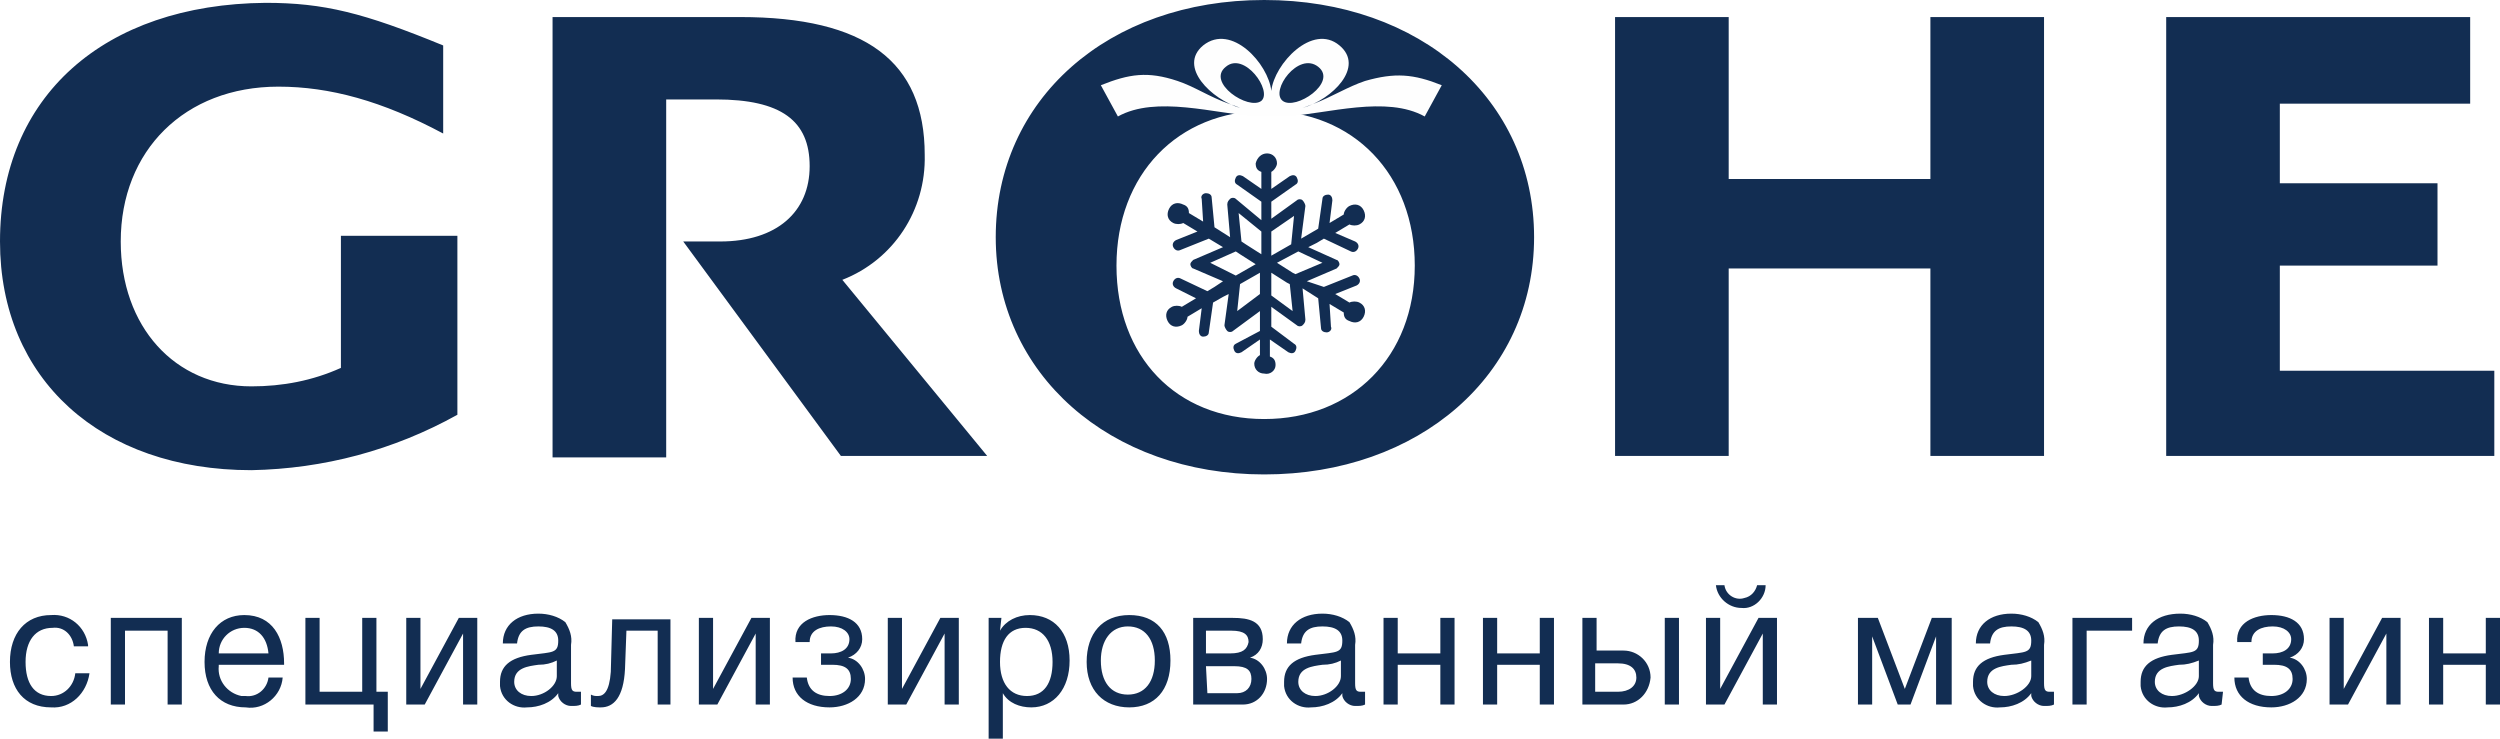
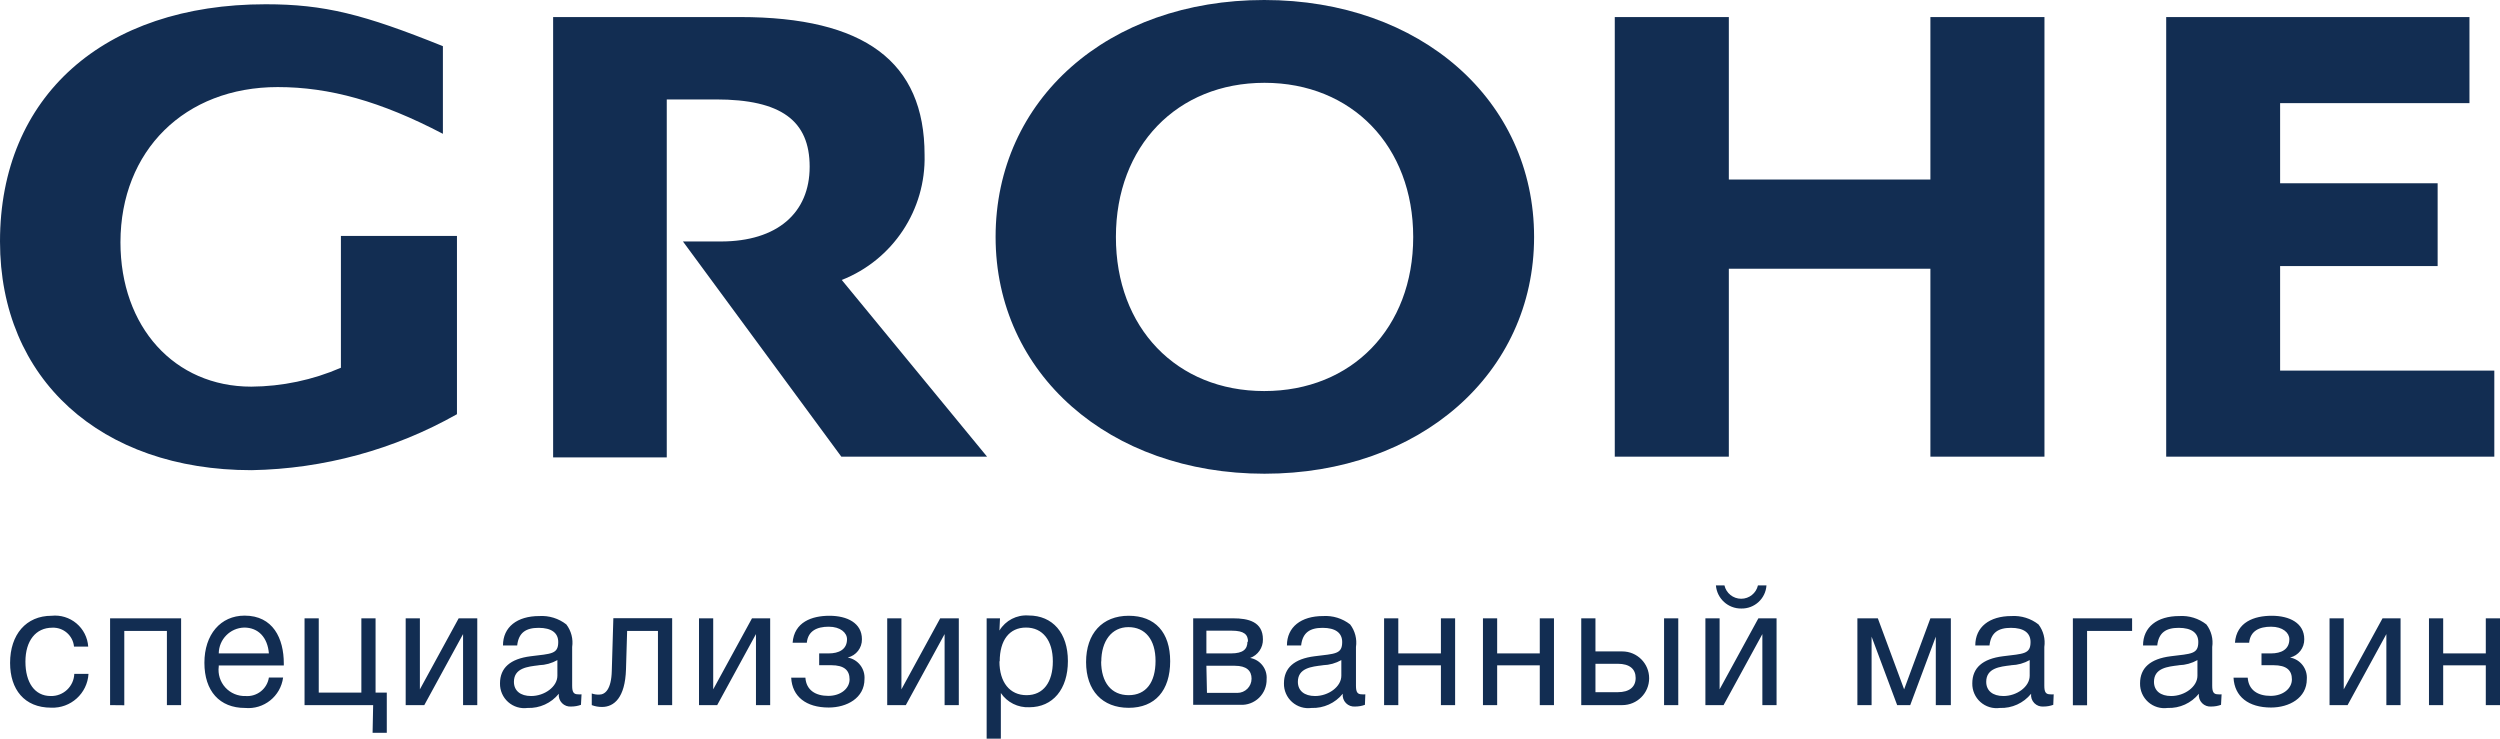
- <svg xmlns="http://www.w3.org/2000/svg" id="_1" viewBox="0 0 176 52">
-   <style>.st0{fill:#122d52}</style>
-   <path class="st0" d="M24 16.6v9.3c-2 .9-4.1 1.3-6.3 1.3-5.4 0-9.2-4.2-9.2-10.2 0-6.4 4.5-10.9 11.1-10.9 3.6 0 7.3 1 11.6 3.3V3.2C25.6.9 22.8.2 18.7.2 7.3.3 0 6.8 0 17c0 9.7 7.1 16.1 17.7 16.1 5.1-.1 10-1.4 14.5-3.9V16.6H24zM38.9 1.2v31h8V7h3.5C55 7 57 8.5 57 11.7S54.7 17 50.7 17h-2.6l11.1 15.1h10.3L59.3 19.7c3.6-1.4 5.9-4.9 5.8-8.8 0-6.6-4.2-9.7-13-9.7H38.9zm74.8 0v30.9h8V18.9h14.2v13.2h8V1.2h-8v11.4h-14.2V1.2h-8zm38.8 0v30.9h23.1v-6h-15.1v-7.4h11.1v-5.8h-11.1V7.3h13.4V1.2h-21.4zM70.1 16.7c0 9.6 8 16.7 18.9 16.7s19-7 19-16.7S100 0 89 0 70.1 7 70.1 16.7zm8.5 2c0-6.4 4.3-10.9 10.5-10.9s10.5 4.5 10.5 10.9S95.2 29.5 89 29.5s-10.4-4.4-10.4-10.8zm-75 31.1c-1.9 0-2.9-1.3-2.9-3.2 0-2 1.1-3.3 2.9-3.3 1.3-.1 2.4.8 2.6 2.1v.1h-1c-.1-.8-.7-1.4-1.5-1.3-1.2 0-1.9.9-1.9 2.4S2.4 49 3.6 49c.9 0 1.6-.7 1.7-1.6h1c-.2 1.4-1.3 2.5-2.7 2.4zm4.2-.2v-6.1h5v6.1h-1v-5.2h-3v5.2h-1zm9.5.2c-1.8 0-2.9-1.2-2.9-3.2s1.1-3.3 2.8-3.3c2 0 2.8 1.6 2.8 3.4v.1h-4.6v.1c-.1 1 .6 1.9 1.6 2.1h.3c.8.1 1.5-.5 1.6-1.3h1c-.1 1.3-1.3 2.3-2.6 2.1zm-.1-5.6c-1 0-1.8.8-1.8 1.8h3.5c-.1-1.1-.7-1.8-1.7-1.8zm9.1 5.4h-4.8v-6.1h1v5.2h3v-5.2h1v5.2h.8v2.8h-1v-1.9zm2.3 0v-6.1h1v5l2.7-5h1.3v6.1h-1v-5l-2.7 5h-1.3zm12.3 0c-.2.1-.4.1-.7.1-.4 0-.8-.3-.9-.7v-.2c-.5.7-1.4 1-2.2 1-.9.1-1.8-.5-1.9-1.5V48c0-1.1.7-1.7 2.2-1.9s1.9-.1 1.9-1c0-.7-.5-1-1.4-1s-1.4.3-1.5 1.2h-1c0-1.3 1-2.1 2.5-2.1.7 0 1.4.2 1.9.6.3.5.5 1 .4 1.6v2.7c0 .5.1.6.4.6h.3v.9zm-3-2.8c-.7.1-1.7.2-1.7 1.2 0 .6.5 1 1.2 1 .9 0 1.8-.7 1.8-1.4v-1.1c-.4.2-.8.3-1.3.3zm9.4 2.8h-1v-5.2h-2.2l-.1 2.7c-.1 2-.8 2.7-1.7 2.7-.2 0-.5 0-.7-.1v-.8c.2.1.3.1.5.1.4 0 .8-.3.9-1.7l.1-3.7h4.1v6zm1.9 0v-6.1h1v5l2.7-5h1.3v6.1h-1v-5l-2.7 5h-1.3zm9.2-6.3c1.3 0 2.3.5 2.3 1.7 0 .6-.4 1.1-1 1.3.7.1 1.2.8 1.2 1.5 0 1.3-1.2 2-2.5 2-1.6 0-2.6-.8-2.6-2.1h1c.1.9.7 1.3 1.6 1.3s1.5-.5 1.5-1.2-.4-1-1.3-1h-.8V46h.7c.7 0 1.3-.3 1.3-1 0-.5-.5-.9-1.3-.9s-1.5.3-1.5 1.1h-1c-.1-1.4 1.2-1.9 2.4-1.9zm4.1 6.3v-6.1h1v5l2.7-5h1.3v6.1h-1v-5l-2.7 5h-1.3zm7.9-5.2c.4-.7 1.2-1.1 2.1-1.1 1.7 0 2.8 1.2 2.8 3.2s-1.1 3.3-2.7 3.3c-.8 0-1.6-.3-2-1V52h-1v-8.5h.9l-.1.9zm0 2.2c0 1.5.7 2.4 1.9 2.4s1.8-.9 1.8-2.4-.7-2.4-1.9-2.4-1.8.9-1.8 2.4zm12-.1c0 2.1-1.1 3.3-2.9 3.3s-3-1.2-3-3.2 1.1-3.3 3-3.3 2.9 1.2 2.9 3.2zm-4.9 0c0 1.5.7 2.4 1.9 2.4s1.9-.9 1.9-2.4-.7-2.4-1.9-2.4-1.9 1-1.9 2.4zm6.5-3h2.8c1.1 0 2.1.2 2.1 1.5 0 .6-.3 1.1-.9 1.3.7.1 1.2.8 1.2 1.5 0 1-.7 1.8-1.7 1.8H84v-6.1zm3.9 1.7c0-.5-.3-.8-1.2-.8h-1.8V46h1.7c.9 0 1.2-.3 1.3-.8zM85 48.8h2.1c.6 0 1-.4 1-1s-.3-.9-1.2-.9h-2l.1 1.9zm11.1.8c-.2.1-.4.1-.7.1-.4 0-.8-.3-.9-.7v-.2c-.5.7-1.4 1-2.2 1-.9.1-1.8-.5-1.9-1.5V48c0-1.1.7-1.7 2.2-1.9s1.9-.1 1.9-1c0-.7-.5-1-1.4-1s-1.4.3-1.5 1.2h-1c0-1.3 1-2.1 2.5-2.1.7 0 1.4.2 1.9.6.3.5.5 1 .4 1.6v2.7c0 .5.1.6.4.6h.3v.9zm-3-2.8c-.7.1-1.7.2-1.7 1.2 0 .6.5 1 1.2 1 .9 0 1.8-.7 1.8-1.4v-1.1c-.4.2-.8.3-1.3.3zm4.3 2.8v-6.1h1V46h3v-2.5h1v6.1h-1v-2.8h-3v2.8h-1zm7 0v-6.1h1V46h3v-2.5h1v6.1h-1v-2.8h-3v2.8h-1zm9.9 0h-2.9v-6.1h1v2.3h1.9c1 0 1.9.8 1.9 1.9-.1 1.1-.9 1.9-1.9 1.9-.1 0-.1 0 0 0zm-2-2.9v2h1.6c.8 0 1.3-.4 1.3-1s-.4-1-1.3-1h-1.6zm5.9-3.2v6.1h-1v-6.1h1zm1.9 6.1v-6.1h1v5l2.7-5h1.3v6.1h-1v-5l-2.7 5h-1.3zm2.5-6.8c-.9 0-1.7-.7-1.8-1.6h.6c.1.7.8 1.1 1.4.9.5-.1.8-.5.9-.9h.6c0 .9-.8 1.7-1.7 1.6zm13.7 6.8v-4.8l-1.8 4.8h-.9l-1.8-4.8v4.8h-1v-6.1h1.4l1.9 5 1.9-5h1.4v6.1h-1.1zm8.3 0c-.2.1-.4.1-.7.1-.4 0-.8-.3-.9-.7v-.2c-.5.7-1.4 1-2.2 1-.9.1-1.8-.5-1.9-1.5V48c0-1.1.7-1.7 2.2-1.9s1.9-.1 1.9-1c0-.7-.5-1-1.4-1s-1.4.3-1.5 1.2h-1c0-1.3 1-2.1 2.5-2.1.7 0 1.4.2 1.9.6.3.5.5 1 .4 1.6v2.7c0 .5.1.6.4.6h.3v.9zm-3-2.8c-.7.1-1.7.2-1.7 1.2 0 .6.5 1 1.2 1 .9 0 1.9-.7 1.9-1.4v-1.1c-.5.2-.9.3-1.4.3zm5.3-2.4v5.2h-1v-6.1h4.2v.9h-3.2zm9.5 5.2c-.2.1-.4.1-.7.1-.4 0-.8-.3-.9-.7v-.2c-.5.7-1.4 1-2.2 1-.9.1-1.8-.5-1.9-1.5V48c0-1.1.7-1.7 2.2-1.9s1.9-.1 1.9-1c0-.7-.5-1-1.4-1s-1.4.3-1.5 1.2h-1c0-1.3 1-2.1 2.6-2.1.7 0 1.4.2 1.9.6.3.5.5 1 .4 1.6v2.7c0 .5.1.6.4.6h.3l-.1.9zm-3-2.8c-.7.1-1.7.2-1.7 1.2 0 .6.5 1 1.2 1 .9 0 1.9-.7 1.9-1.4v-1.1c-.5.2-.9.3-1.4.3zm6.5-3.5c1.3 0 2.3.5 2.3 1.7 0 .6-.4 1.1-1 1.3.7.1 1.2.8 1.2 1.5 0 1.3-1.2 2-2.5 2-1.6 0-2.6-.8-2.6-2.1h1c.1.9.7 1.3 1.6 1.3s1.5-.5 1.5-1.2-.4-1-1.3-1h-.8V46h.7c.7 0 1.3-.3 1.3-1 0-.5-.5-.9-1.3-.9s-1.5.3-1.5 1.1h-1c-.1-1.4 1.2-1.9 2.4-1.9zm4.1 6.3v-6.1h1v5l2.7-5h1.3v6.1h-1v-5l-2.7 5H164zm7 0v-6.1h1V46h3v-2.5h1v6.1h-1v-2.8h-3v2.8h-1z" />
-   <path class="st0" d="M89.8 25.7c0-.3-.1-.5-.4-.6v-1.2l1.3.9c.2.1.4.1.5-.1.1-.2.1-.4-.1-.5L89.5 23v-1.4l1.8 1.3c.1.1.3.1.4 0 .1-.1.2-.2.2-.4l-.2-2.2 1.1.7.2 2.1c0 .2.2.3.4.3s.4-.2.3-.4l-.1-1.6 1 .6c0 .3.1.5.4.6.4.2.8.1 1-.3.2-.4.1-.8-.3-1-.2-.1-.5-.1-.7 0l-1-.6 1.5-.6c.2-.1.3-.3.2-.5-.1-.2-.3-.3-.5-.2l-2 .8-1.2-.4 2.1-.9c.1-.1.2-.2.2-.3 0-.1-.1-.3-.2-.3l-2-.9.6-.3.5-.3 1.9.9c.2.1.4 0 .5-.2.1-.2 0-.4-.2-.5l-1.4-.6 1-.6c.2.1.5.1.7 0 .4-.2.5-.6.3-1s-.6-.5-1-.3c-.2.1-.4.4-.4.6l-1 .6.2-1.6c0-.2-.1-.4-.3-.4-.2 0-.4.1-.4.3l-.3 2.1-1.2.7.3-2.3c0-.1-.1-.3-.2-.4-.1-.1-.3-.1-.4 0l-1.8 1.3v-1.2l1.7-1.2c.2-.1.2-.3.1-.5s-.3-.2-.5-.1l-1.3.9v-1.2c.2-.1.4-.4.4-.6 0-.4-.3-.7-.7-.7-.4 0-.7.3-.8.7 0 .3.1.5.4.6v1.2l-1.3-.9c-.2-.1-.4-.1-.5.1-.1.2-.1.4.1.5l1.7 1.2v1.3L87 14c-.1-.1-.3-.1-.4 0s-.2.2-.2.4l.2 2.3-1.1-.7-.2-2.1c0-.2-.2-.3-.4-.3s-.4.2-.3.4l.1 1.6-1-.6c0-.3-.1-.5-.4-.6-.4-.2-.8-.1-1 .3-.2.4-.1.8.3 1 .2.1.5.1.7 0l1 .6-1.5.6c-.2.1-.3.3-.2.5.1.2.3.3.5.2l2-.8 1 .6-2.1.9c-.1.1-.2.2-.2.3 0 .1.1.3.2.3l2.1.9-.6.4-.5.3-1.9-.9c-.2-.1-.4 0-.5.2-.1.2 0 .4.2.5l1.4.7-1 .6c-.2-.1-.5-.1-.7 0-.4.2-.5.6-.3 1s.6.5 1 .3c.2-.1.4-.4.4-.6l1-.6-.2 1.6c0 .2.1.4.3.4.2 0 .4-.1.4-.3l.3-2.1.7-.4.4-.2-.3 2.2c0 .1.1.3.2.4.1.1.3.1.4 0l1.9-1.4v1.4l-1.7.9c-.2.1-.2.3-.1.5s.3.2.5.1l1.3-.9V25c-.2.1-.4.4-.4.6 0 .4.3.7.7.7.4.1.8-.2.8-.6zm-.3-4.9v-1.6l1.1.7.2.1.2 1.9-1.5-1.1zm3.6-2.3l-1.9.8-.2-.1-1.1-.7 1.5-.8 1.7.8zm-2.2-1.3l-1.4.8v-1.7l1.6-1.1-.2 2zm-2.1-.9v1.6l-1.1-.7-.3-.2-.2-2 1.6 1.3zm-3.6 2.2l1.8-.8.3.2 1.1.7-1.4.8-1.8-.9zm1.9 3.4l.2-1.9 1.4-.8v1.5l-1.6 1.2z" />
-   <path d="M94.3 3.2c-1.9-1.6-4.6 1.3-4.8 3.2-.2-1.9-2.8-4.8-4.8-3.2-1.8 1.5.6 3.8 2.6 4.4-.2-.1-.5-.2-.8-.3-1.4-.5-2.4-1.2-3.6-1.6-2.1-.7-3.4-.5-5.4.3l1.2 2.2c2.7-1.5 6.8-.2 9.8 0h2c3-.2 7.1-1.5 9.8 0l1.2-2.2c-2-.8-3.3-.9-5.4-.3-1.2.4-2.3 1.1-3.6 1.6-.3.1-.5.2-.8.3 2.1-.6 4.4-2.9 2.6-4.4zm-4.8 3.6zm-.7.3c-.9.7-3.9-1.3-2.5-2.4 1.3-1.1 3.3 1.7 2.5 2.4zm1.5 0c-.9-.7 1.1-3.5 2.5-2.4s-1.6 3.1-2.5 2.4z" fill-rule="evenodd" clip-rule="evenodd" fill="#fefefe" />
+ <svg xmlns="http://www.w3.org/2000/svg" id="_1" data-name="1" viewBox="0 0 176 52">
+   <defs>
+     <style>.cls-1{fill:#122d52}</style>
+   </defs>
+   <path class="cls-1" d="M24 16.61v9.28a16.13 16.13 0 0 1-6.31 1.33c-5.41 0-9.21-4.2-9.21-10.17C8.49 10.61 13 6.13 19.55 6.13c3.65 0 7.25 1 11.63 3.29V3.25C25.59 1 22.83.3 18.7.3 7.29.3 0 6.79 0 17c0 9.67 7.07 16.1 17.71 16.1a30.51 30.51 0 0 0 14.46-3.94V16.61zM38.94 1.2v31h8V7h3.46C55 7 57 8.5 57 11.74S54.73 17 50.74 17h-2.66l11.15 15.15h10.26L59.26 19.71a9.21 9.21 0 0 0 5.83-8.81c0-6.56-4.23-9.7-13-9.7zm74.74 0v30.95h8.03V18.92h14.19v13.23h8.03V1.2h-8.03v11.44h-14.19V1.2h-8.03zm38.82 0v30.95h23.1v-6.06h-15.08v-7.36h11.09V12.9h-11.09V7.26h13.33V1.2H152.5z" />
+   <path d="M70.09 16.68c0 9.62 8 16.67 18.93 16.67S108 26.3 108 16.68 100 0 89 0 70.09 7 70.09 16.68zm8.47 0c0-6.39 4.3-10.85 10.46-10.85s10.47 4.47 10.47 10.86S95.18 27.53 89 27.53s-10.45-4.47-10.44-10.85z" fill-rule="evenodd" fill="#122d52" />
+   <path class="cls-1" d="M3.6 49.82c-1.89 0-2.89-1.29-2.89-3.15 0-2 1.13-3.32 2.92-3.32a2.34 2.34 0 0 1 2.58 2.17h-1a1.47 1.47 0 0 0-1.53-1.33c-1.16 0-1.89.92-1.89 2.39S2.44 49 3.57 49a1.62 1.62 0 0 0 1.66-1.56h1a2.53 2.53 0 0 1-2.63 2.38zm4.15-.18v-6.11h5v6.11h-1v-5.22h-3v5.23zm9.5.2c-1.79 0-2.86-1.19-2.86-3.18s1.14-3.32 2.83-3.32c2 0 2.76 1.6 2.76 3.37v.14H15.4v.07A1.84 1.84 0 0 0 17.29 49a1.54 1.54 0 0 0 1.64-1.3h1a2.47 2.47 0 0 1-2.68 2.14zm-.06-5.66A1.84 1.84 0 0 0 15.4 46h3.53c-.09-1.12-.74-1.82-1.74-1.82zm9.08 5.46h-4.83v-6.11h1v5.23h3v-5.23h1v5.23h.79v2.83h-1zm2.29 0v-6.11h1v5l2.73-5h1.31v6.11h-1v-5l-2.73 5zm12.34-.02a2 2 0 0 1-.68.12.81.81 0 0 1-.88-.9 2.7 2.7 0 0 1-2.2 1 1.71 1.71 0 0 1-1.94-1.73c0-1.09.72-1.73 2.16-1.91s1.94-.14 1.94-1c0-.65-.48-1-1.38-1s-1.41.34-1.51 1.24h-1c0-1.3 1-2.07 2.55-2.07a2.81 2.81 0 0 1 1.91.59 2.11 2.11 0 0 1 .41 1.59v2.73c0 .45.11.6.41.6a.93.93 0 0 0 .25 0zm-3-2.78c-.73.09-1.72.18-1.72 1.16 0 .63.46 1 1.21 1 .94 0 1.85-.65 1.85-1.43v-1.1a2.79 2.79 0 0 1-1.3.36zm9.42 2.8h-1v-5.22h-2.17l-.08 2.7c-.06 2-.84 2.65-1.69 2.65a2 2 0 0 1-.72-.13v-.82a1.38 1.38 0 0 0 .53.08c.4 0 .85-.35.88-1.68l.11-3.7h4.14zm1.89 0v-6.11h1v5l2.73-5h1.28v6.11h-1v-5l-2.73 5zm9.18-6.29c1.25 0 2.29.51 2.29 1.65a1.3 1.3 0 0 1-1 1.29 1.44 1.44 0 0 1 1.18 1.52c0 1.33-1.24 2-2.52 2-1.59 0-2.57-.77-2.64-2.1h1c.06.88.72 1.28 1.61 1.28s1.5-.53 1.5-1.16-.36-1-1.3-1h-.84V46h.67c.71 0 1.29-.27 1.29-1 0-.45-.46-.88-1.29-.88s-1.46.3-1.54 1.13h-1c.11-1.46 1.36-1.9 2.59-1.9zm4.07 6.29v-6.11h1v5l2.73-5h1.31v6.11h-1v-5l-2.73 5zm7.9-5.25a2.2 2.2 0 0 1 2.05-1.06c1.7 0 2.77 1.23 2.77 3.21s-1.06 3.25-2.72 3.25a2.29 2.29 0 0 1-2-1V52h-1v-8.47h.94zm0 2.17c0 1.48.73 2.38 1.91 2.38s1.85-.91 1.85-2.38-.71-2.38-1.89-2.38-1.85.9-1.85 2.38zm12.02-.01c0 2.07-1.07 3.28-2.92 3.28s-3-1.21-3-3.22 1.14-3.26 3-3.26 2.92 1.17 2.92 3.2zm-4.86 0c0 1.5.72 2.39 1.94 2.39s1.89-.9 1.89-2.41-.73-2.38-1.91-2.38-1.91.98-1.91 2.44zM84 43.53h2.82c1.06 0 2.09.24 2.09 1.48a1.36 1.36 0 0 1-.9 1.31 1.41 1.41 0 0 1 1.16 1.5 1.76 1.76 0 0 1-1.85 1.8H84zm3.86 1.65c0-.51-.27-.78-1.15-.78h-1.78V46h1.73c.86 0 1.16-.3 1.16-.83zm-2.89 3.6h2.14a1 1 0 0 0 1-1c0-.56-.35-.91-1.18-.91h-2zm11.12.84a2 2 0 0 1-.68.12.81.81 0 0 1-.88-.9 2.7 2.7 0 0 1-2.2 1 1.71 1.71 0 0 1-1.94-1.73c0-1.09.72-1.73 2.16-1.91s1.94-.14 1.94-1c0-.65-.48-1-1.38-1s-1.41.34-1.51 1.24h-1c0-1.3 1-2.07 2.54-2.07a2.81 2.81 0 0 1 1.91.59 2.11 2.11 0 0 1 .41 1.59v2.73c0 .45.11.6.41.6a.93.93 0 0 0 .25 0zm-3-2.78c-.73.09-1.72.18-1.72 1.16 0 .63.46 1 1.21 1 .94 0 1.85-.65 1.85-1.43v-1.1a2.79 2.79 0 0 1-1.29.36zm4.35 2.8v-6.11h1V46h3v-2.47h1v6.11h-1v-2.8h-3v2.8zm6.96 0v-6.11h1V46h3v-2.47h1v6.11h-1v-2.8h-3v2.8zm9.85 0h-2.93v-6.11h1v2.33h1.89a1.89 1.89 0 1 1 0 3.78zm-1.93-2.91v2h1.57c.82 0 1.26-.37 1.26-1s-.42-1-1.26-1zm5.83-3.2v6.11h-1v-6.11zm1.91 6.11v-6.11h1v5l2.73-5h1.28v6.11h-1v-5l-2.73 5zm2.53-6.8a1.77 1.77 0 0 1-1.79-1.63h.6a1.21 1.21 0 0 0 2.36 0h.6a1.74 1.74 0 0 1-1.77 1.63zm13.69 6.8v-4.82l-1.8 4.82h-.92l-1.8-4.82v4.82h-1v-6.11h1.44l1.85 5 1.85-5h1.44v6.11zm8.27-.02a2 2 0 0 1-.68.12.81.81 0 0 1-.88-.9 2.7 2.7 0 0 1-2.2 1 1.71 1.71 0 0 1-1.94-1.73c0-1.09.72-1.73 2.16-1.91s1.94-.14 1.94-1c0-.65-.48-1-1.38-1s-1.41.34-1.51 1.24h-1c0-1.3 1-2.07 2.54-2.07a2.81 2.81 0 0 1 1.91.59 2.11 2.11 0 0 1 .41 1.59v2.73c0 .45.11.6.41.6a.93.93 0 0 0 .25 0zm-3-2.78c-.73.09-1.72.18-1.72 1.16 0 .63.46 1 1.21 1 .94 0 1.85-.65 1.85-1.43v-1.1a2.79 2.79 0 0 1-1.29.36zm5.38-2.42v5.23h-1v-6.12h4.17v.89zm9.43 5.2a2 2 0 0 1-.68.12.81.81 0 0 1-.88-.9 2.7 2.7 0 0 1-2.2 1 1.71 1.71 0 0 1-1.94-1.73c0-1.09.72-1.73 2.16-1.91s1.94-.14 1.94-1c0-.65-.48-1-1.38-1s-1.41.34-1.51 1.24h-1c0-1.3 1-2.07 2.55-2.07a2.81 2.81 0 0 1 1.91.59 2.11 2.11 0 0 1 .41 1.59v2.73c0 .45.11.6.41.6a.93.93 0 0 0 .25 0zm-3-2.78c-.73.09-1.72.18-1.72 1.16 0 .63.46 1 1.21 1 .94 0 1.85-.65 1.85-1.43v-1.1a2.79 2.79 0 0 1-1.3.36zm6.57-3.49c1.25 0 2.29.51 2.29 1.65a1.3 1.3 0 0 1-1 1.29 1.44 1.44 0 0 1 1.18 1.52c0 1.33-1.24 2-2.52 2-1.59 0-2.57-.77-2.64-2.1h1c.06.88.72 1.28 1.61 1.28s1.5-.53 1.5-1.16-.36-1-1.3-1h-.84V46h.67c.71 0 1.29-.27 1.29-1 0-.45-.46-.88-1.29-.88s-1.46.3-1.54 1.13h-1c.11-1.46 1.36-1.9 2.59-1.9zm4.07 6.29v-6.11h1v5l2.73-5H169v6.11h-1v-5l-2.73 5zm7 0v-6.11h1V46h3v-2.47h1v6.11h-1v-2.8h-3v2.8z" />
</svg>
